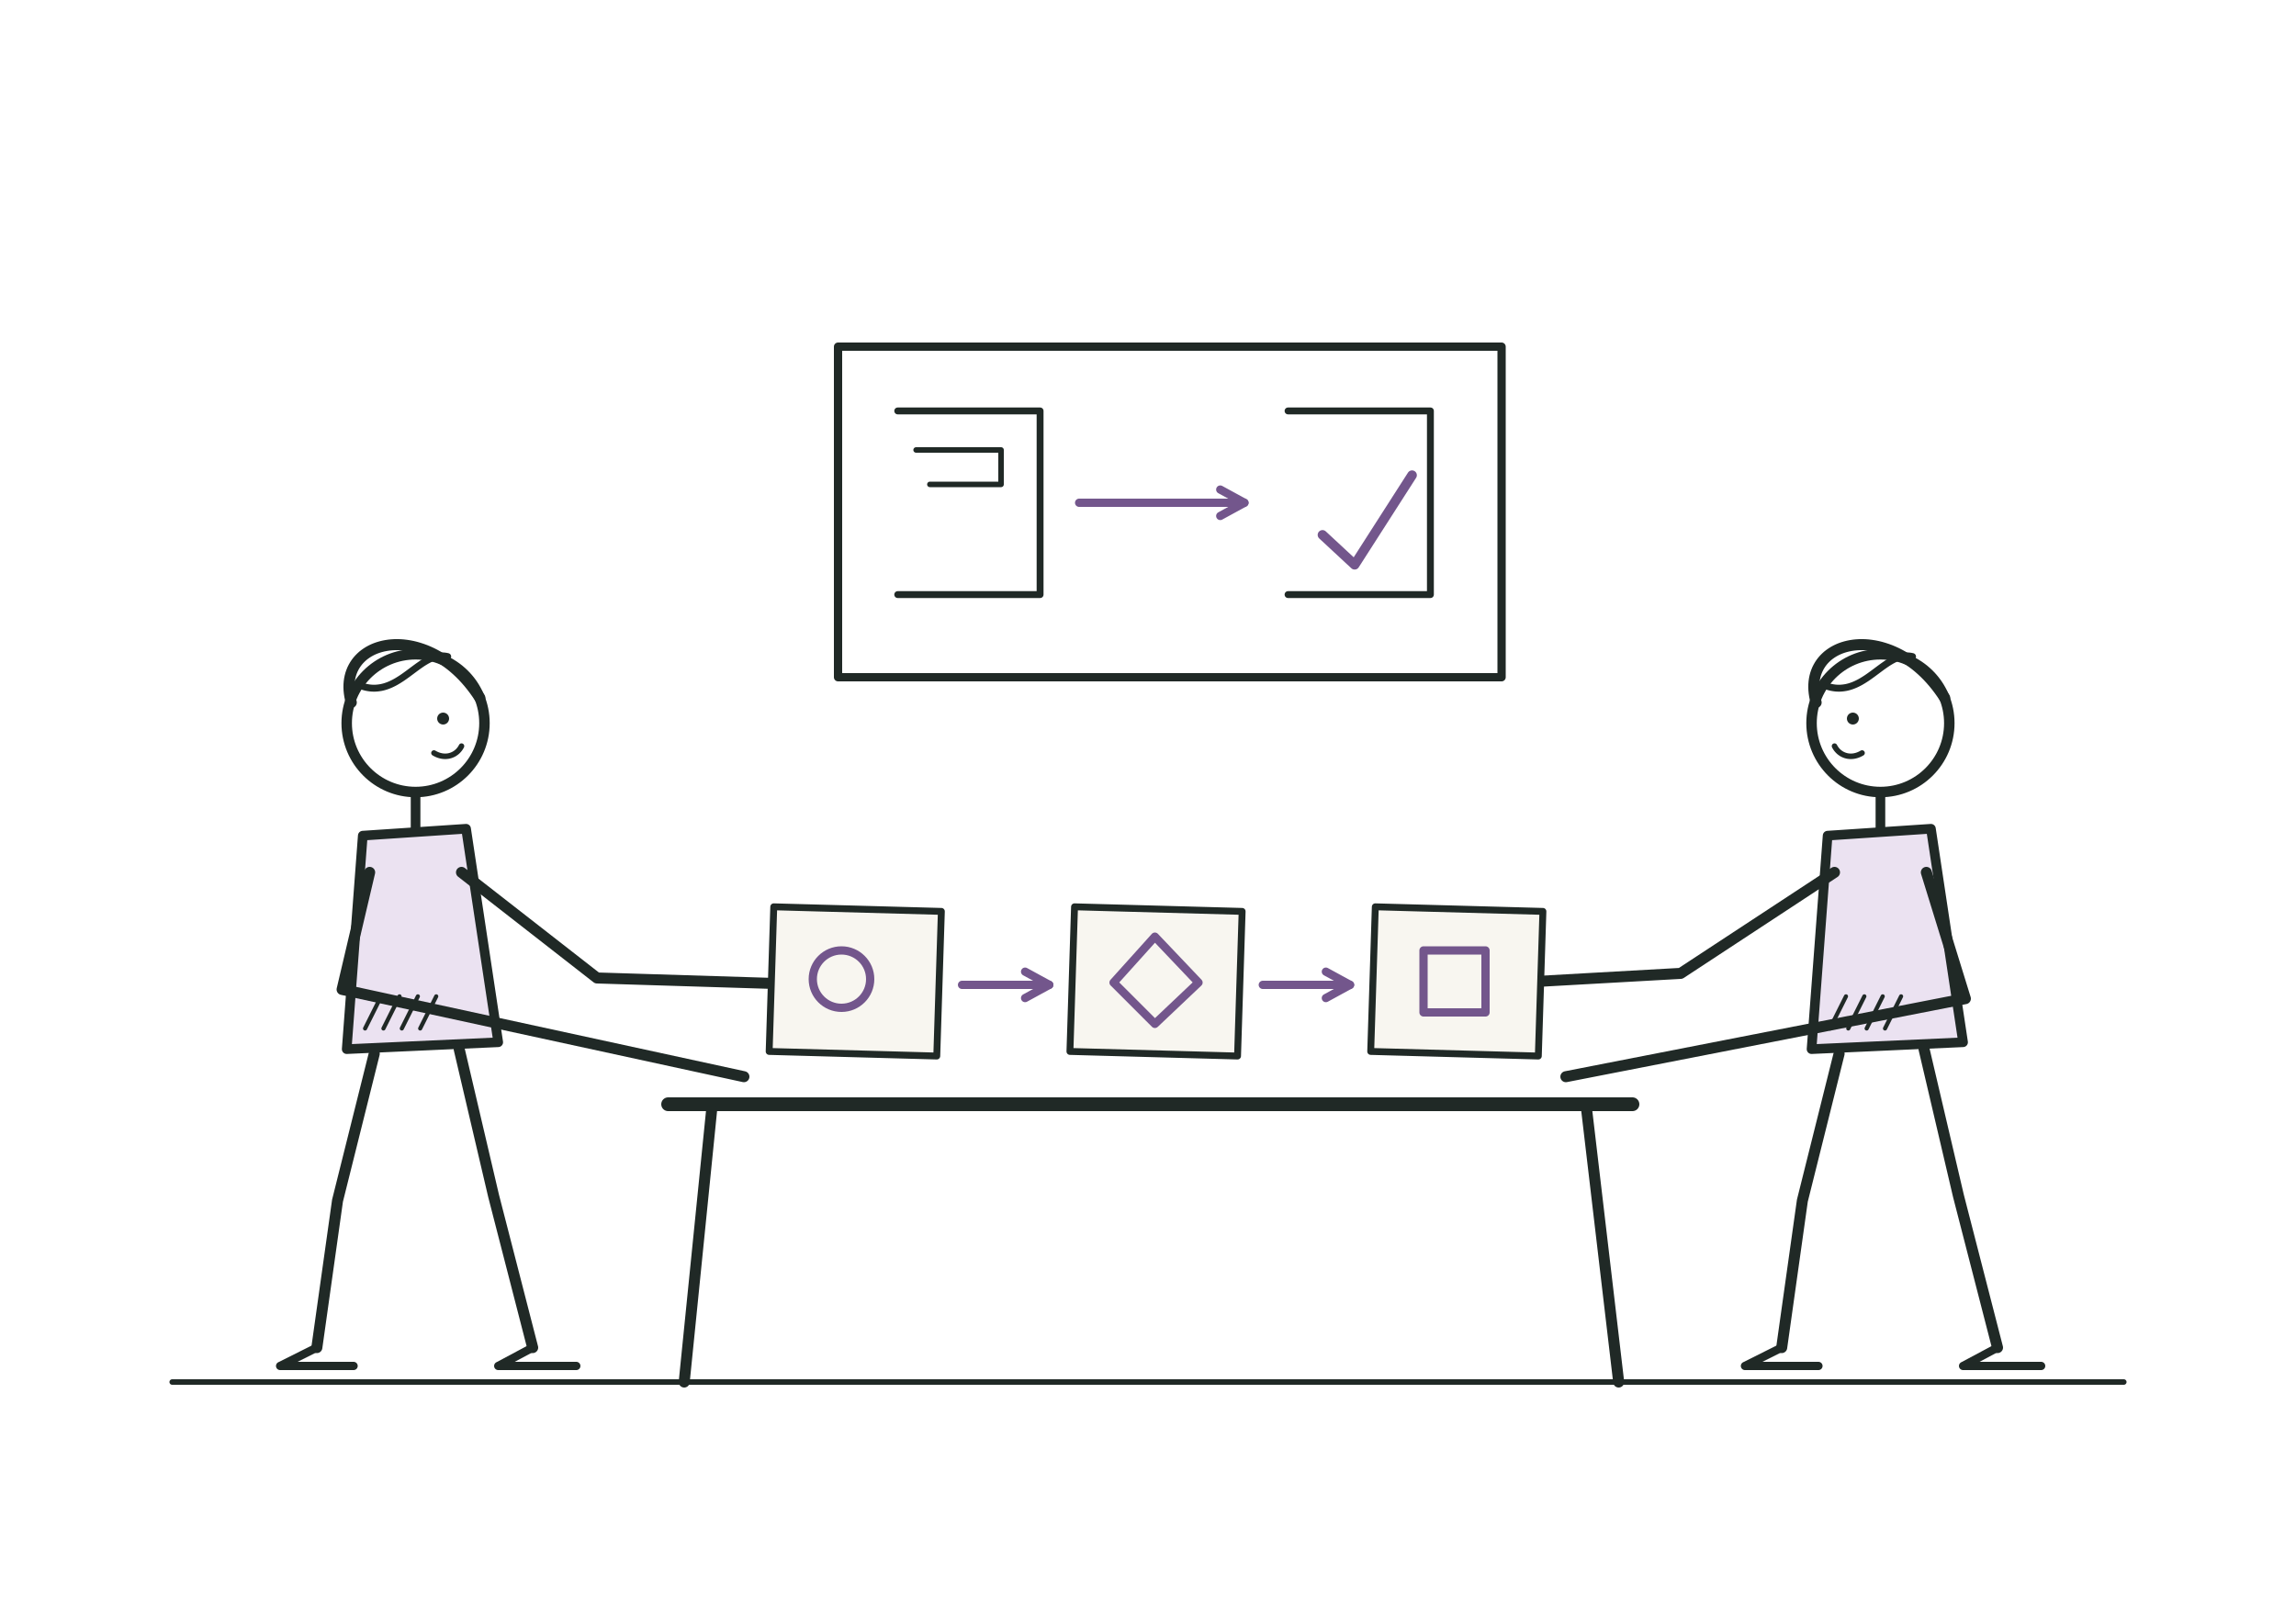
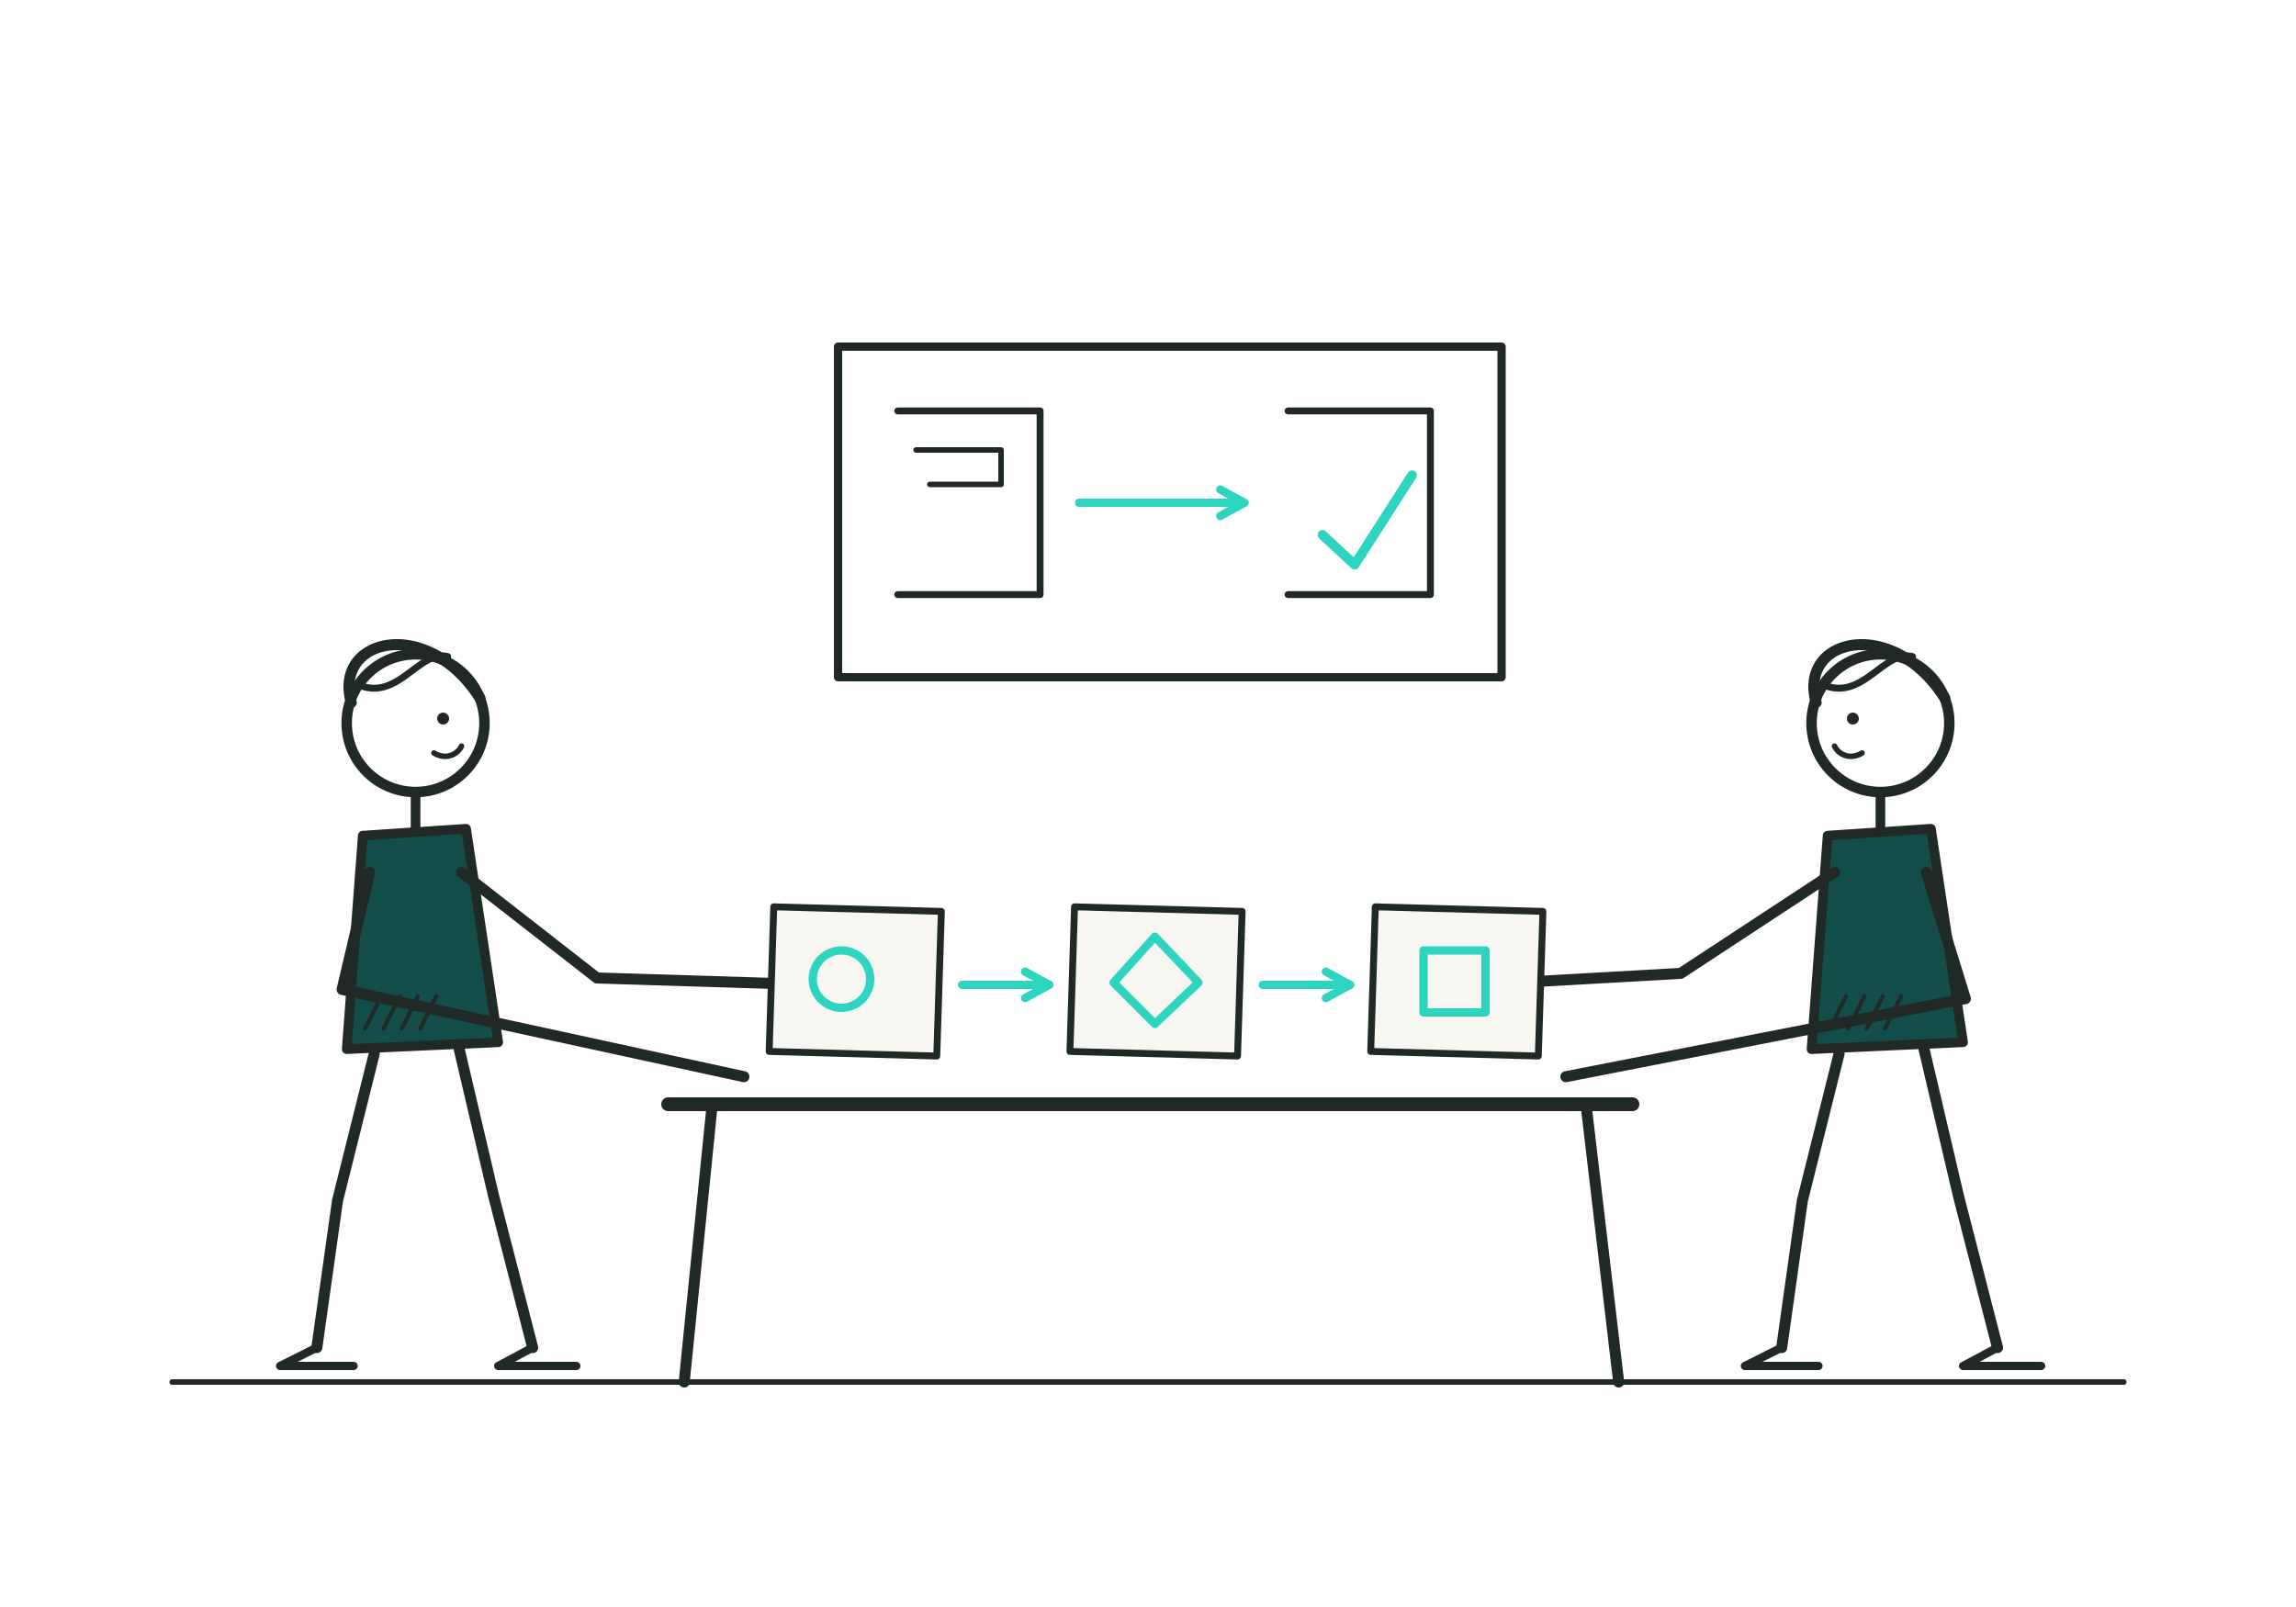
<svg xmlns="http://www.w3.org/2000/svg" viewBox="0 0 1000 700" width="1000" height="700">
  <polyline points="75.00,602.00 925.00,602.00" fill="none" stroke="#202926" stroke-width="2.4" stroke-linecap="round" stroke-linejoin="round" />
  <ellipse cx="181.0" cy="315.0" rx="30.0" ry="30.0" fill="none" stroke="#202926" stroke-width="4.56" />
  <ellipse cx="193.0" cy="313.0" rx="2.0" ry="2.0" fill="#202926" stroke="#202926" stroke-width="1.2" />
  <polyline points="189.00,328.00 189.25,328.15 189.50,328.28 189.75,328.41 190.00,328.53 190.25,328.65 190.50,328.75 190.75,328.85 190.99,328.94 191.24,329.02 191.49,329.10 191.73,329.16 191.98,329.22 192.22,329.28 192.46,329.32 192.70,329.36 192.94,329.39 193.18,329.41 193.42,329.43 193.65,329.44 193.89,329.44 194.12,329.44 194.35,329.43 194.58,329.41 194.81,329.39 195.03,329.36 195.26,329.33 195.48,329.29 195.70,329.24 195.91,329.18 196.12,329.12 196.34,329.06 196.54,328.99 196.75,328.91 196.95,328.83 197.15,328.74 197.35,328.65 197.55,328.55 197.74,328.45 197.93,328.34 198.11,328.22 198.29,328.10 198.47,327.98 198.65,327.85 198.82,327.72 198.98,327.58 199.15,327.44 199.31,327.29 199.46,327.14 199.62,326.98 199.76,326.82 199.91,326.65 200.05,326.49 200.18,326.31 200.31,326.14 200.44,325.96 200.56,325.77 200.68,325.58 200.79,325.39 200.90,325.20 201.00,325.00" fill="none" stroke="#202926" stroke-width="2.4" stroke-linecap="round" stroke-linejoin="round" />
  <polyline points="153.00,306.00 152.64,304.62 152.36,303.26 152.16,301.94 152.03,300.65 151.98,299.39 152.00,298.17 152.09,296.98 152.25,295.83 152.48,294.71 152.77,293.63 153.13,292.59 153.54,291.58 154.02,290.62 154.55,289.70 155.14,288.81 155.78,287.97 156.48,287.17 157.22,286.42 158.01,285.70 158.85,285.04 159.73,284.42 160.66,283.84 161.63,283.31 162.63,282.83 163.67,282.40 164.75,282.02 165.86,281.69 167.00,281.41 168.18,281.18 169.38,281.00 170.60,280.88 171.85,280.81 173.12,280.79 174.41,280.83 175.72,280.93 177.05,281.09 178.39,281.30 179.74,281.57 181.11,281.90 182.48,282.30 183.86,282.75 185.25,283.26 186.64,283.84 188.03,284.48 189.42,285.19 190.81,285.96 192.20,286.79 193.58,287.70 194.95,288.67 196.31,289.70 197.66,290.81 199.00,291.99 200.32,293.23 201.63,294.55 202.91,295.94 204.18,297.41 205.42,298.94 206.64,300.55 207.84,302.24 209.00,304.00" fill="none" stroke="#202926" stroke-width="4.8" stroke-linecap="round" stroke-linejoin="round" />
  <polyline points="158.00,299.00 158.79,299.23 159.58,299.42 160.35,299.56 161.11,299.67 161.86,299.74 162.60,299.77 163.33,299.77 164.05,299.73 164.76,299.66 165.46,299.56 166.16,299.44 166.84,299.28 167.52,299.10 168.18,298.89 168.84,298.66 169.50,298.40 170.14,298.13 170.78,297.83 171.41,297.52 172.04,297.19 172.66,296.84 173.27,296.48 173.88,296.10 174.48,295.72 175.08,295.33 175.67,294.92 176.26,294.51 176.84,294.09 177.42,293.67 178.00,293.25 178.57,292.82 179.14,292.40 179.71,291.97 180.28,291.55 180.84,291.13 181.40,290.72 181.96,290.31 182.52,289.92 183.07,289.53 183.63,289.15 184.18,288.78 184.74,288.43 185.30,288.09 185.85,287.77 186.41,287.47 186.96,287.18 187.52,286.92 188.08,286.68 188.64,286.46 189.20,286.27 189.77,286.10 190.34,285.96 190.91,285.85 191.48,285.77 192.06,285.72 192.64,285.71 193.22,285.72 193.81,285.78 194.40,285.87 195.00,286.00" fill="none" stroke="#202926" stroke-width="3.0" stroke-linecap="round" stroke-linejoin="round" />
  <polyline points="181.00,346.00 181.00,364.00" fill="none" stroke="#202926" stroke-width="4.2" stroke-linecap="round" stroke-linejoin="round" />
-   <polygon points="158,364 203,361 217,454 151,457" fill="#EBE2F1" />
+   <polygon points="158,364 203,361 217,454 151,457" fill="#134E4A" />
  <polyline points="158.00,364.00 203.00,361.00 217.00,454.00 151.00,457.00 158.00,364.00" fill="none" stroke="#202926" stroke-width="4.2" stroke-linecap="round" stroke-linejoin="round" />
  <polyline points="163.00,459.00 147.00,523.00 138.00,587.00" fill="none" stroke="#202926" stroke-width="4.8" stroke-linecap="round" stroke-linejoin="round" />
  <polyline points="200.00,457.00 215.00,521.00 232.00,587.00" fill="none" stroke="#202926" stroke-width="4.8" stroke-linecap="round" stroke-linejoin="round" />
  <polyline points="138.00,587.00 122.00,595.00 154.00,595.00" fill="none" stroke="#202926" stroke-width="3.6" stroke-linecap="round" stroke-linejoin="round" />
  <polyline points="232.00,587.00 217.00,595.00 251.00,595.00" fill="none" stroke="#202926" stroke-width="3.6" stroke-linecap="round" stroke-linejoin="round" />
  <polyline points="166.00,434.00 159.00,448.00" fill="none" stroke="#202926" stroke-width="1.8" stroke-linecap="round" stroke-linejoin="round" />
  <polyline points="174.00,434.00 167.00,448.00" fill="none" stroke="#202926" stroke-width="1.8" stroke-linecap="round" stroke-linejoin="round" />
  <polyline points="182.00,434.00 175.00,448.00" fill="none" stroke="#202926" stroke-width="1.8" stroke-linecap="round" stroke-linejoin="round" />
  <polyline points="190.00,434.00 183.00,448.00" fill="none" stroke="#202926" stroke-width="1.8" stroke-linecap="round" stroke-linejoin="round" />
  <polyline points="201.00,380.00 260.00,426.00 357.00,429.00" fill="none" stroke="#202926" stroke-width="4.8" stroke-linecap="round" stroke-linejoin="round" />
  <polyline points="161.00,380.00 149.00,431.00 324.00,469.00" fill="none" stroke="#202926" stroke-width="4.8" stroke-linecap="round" stroke-linejoin="round" />
  <ellipse cx="819.0" cy="315.0" rx="30.0" ry="30.0" fill="none" stroke="#202926" stroke-width="4.56" />
  <ellipse cx="807.0" cy="313.0" rx="2.0" ry="2.0" fill="#202926" stroke="#202926" stroke-width="1.2" />
  <polyline points="811.00,328.00 810.75,328.15 810.50,328.28 810.25,328.41 810.00,328.53 809.75,328.65 809.50,328.75 809.25,328.85 809.01,328.94 808.76,329.02 808.51,329.10 808.27,329.16 808.02,329.22 807.78,329.28 807.54,329.32 807.30,329.36 807.06,329.39 806.82,329.41 806.58,329.43 806.35,329.44 806.11,329.44 805.88,329.44 805.65,329.43 805.42,329.41 805.19,329.39 804.97,329.36 804.74,329.33 804.52,329.29 804.30,329.24 804.09,329.18 803.88,329.12 803.66,329.06 803.46,328.99 803.25,328.91 803.05,328.83 802.85,328.74 802.65,328.65 802.45,328.55 802.26,328.45 802.07,328.34 801.89,328.22 801.71,328.10 801.53,327.98 801.35,327.85 801.18,327.72 801.02,327.58 800.85,327.44 800.69,327.29 800.54,327.14 800.38,326.98 800.24,326.82 800.09,326.65 799.95,326.49 799.82,326.31 799.69,326.14 799.56,325.96 799.44,325.77 799.32,325.58 799.21,325.39 799.10,325.20 799.00,325.00" fill="none" stroke="#202926" stroke-width="2.4" stroke-linecap="round" stroke-linejoin="round" />
  <polyline points="791.00,306.00 790.64,304.62 790.36,303.26 790.16,301.94 790.03,300.65 789.98,299.39 790.00,298.17 790.09,296.98 790.25,295.83 790.48,294.71 790.77,293.63 791.13,292.59 791.54,291.58 792.02,290.62 792.55,289.70 793.14,288.81 793.78,287.97 794.48,287.17 795.22,286.42 796.01,285.70 796.85,285.04 797.73,284.42 798.66,283.84 799.63,283.31 800.63,282.83 801.67,282.40 802.75,282.02 803.86,281.69 805.00,281.41 806.18,281.18 807.38,281.00 808.60,280.88 809.85,280.81 811.12,280.79 812.41,280.83 813.72,280.93 815.05,281.09 816.39,281.30 817.74,281.57 819.11,281.90 820.48,282.30 821.86,282.75 823.25,283.26 824.64,283.84 826.03,284.48 827.42,285.19 828.81,285.96 830.20,286.79 831.58,287.70 832.95,288.67 834.31,289.70 835.66,290.81 837.00,291.99 838.32,293.23 839.63,294.55 840.91,295.94 842.18,297.41 843.42,298.94 844.64,300.55 845.84,302.24 847.00,304.00" fill="none" stroke="#202926" stroke-width="4.8" stroke-linecap="round" stroke-linejoin="round" />
  <polyline points="796.00,299.00 796.79,299.23 797.58,299.42 798.35,299.56 799.11,299.67 799.86,299.74 800.60,299.77 801.33,299.77 802.05,299.73 802.76,299.66 803.46,299.56 804.16,299.44 804.84,299.28 805.52,299.10 806.18,298.89 806.84,298.66 807.50,298.40 808.14,298.13 808.78,297.83 809.41,297.52 810.04,297.19 810.66,296.84 811.27,296.48 811.88,296.10 812.48,295.72 813.08,295.33 813.67,294.92 814.26,294.51 814.84,294.09 815.42,293.67 816.00,293.25 816.57,292.82 817.14,292.40 817.71,291.97 818.28,291.55 818.84,291.13 819.40,290.72 819.96,290.31 820.52,289.92 821.07,289.53 821.63,289.15 822.18,288.78 822.74,288.43 823.30,288.09 823.85,287.77 824.41,287.47 824.96,287.18 825.52,286.92 826.08,286.68 826.64,286.46 827.20,286.27 827.77,286.10 828.34,285.96 828.91,285.85 829.48,285.77 830.06,285.72 830.64,285.71 831.22,285.72 831.81,285.78 832.40,285.87 833.00,286.00" fill="none" stroke="#202926" stroke-width="3.0" stroke-linecap="round" stroke-linejoin="round" />
  <polyline points="819.00,346.00 819.00,364.00" fill="none" stroke="#202926" stroke-width="4.2" stroke-linecap="round" stroke-linejoin="round" />
-   <polygon points="796,364 841,361 855,454 789,457" fill="#EBE2F1" />
+   <polygon points="796,364 841,361 855,454 789,457" fill="#134E4A" />
  <polyline points="796.00,364.00 841.00,361.00 855.00,454.00 789.00,457.00 796.00,364.00" fill="none" stroke="#202926" stroke-width="4.2" stroke-linecap="round" stroke-linejoin="round" />
  <polyline points="801.00,459.00 785.00,523.00 776.00,587.00" fill="none" stroke="#202926" stroke-width="4.8" stroke-linecap="round" stroke-linejoin="round" />
  <polyline points="838.00,457.00 853.00,521.00 870.00,587.00" fill="none" stroke="#202926" stroke-width="4.8" stroke-linecap="round" stroke-linejoin="round" />
  <polyline points="776.00,587.00 760.00,595.00 792.00,595.00" fill="none" stroke="#202926" stroke-width="3.6" stroke-linecap="round" stroke-linejoin="round" />
  <polyline points="870.00,587.00 855.00,595.00 889.00,595.00" fill="none" stroke="#202926" stroke-width="3.6" stroke-linecap="round" stroke-linejoin="round" />
  <polyline points="804.00,434.00 797.00,448.00" fill="none" stroke="#202926" stroke-width="1.8" stroke-linecap="round" stroke-linejoin="round" />
  <polyline points="812.00,434.00 805.00,448.00" fill="none" stroke="#202926" stroke-width="1.8" stroke-linecap="round" stroke-linejoin="round" />
  <polyline points="820.00,434.00 813.00,448.00" fill="none" stroke="#202926" stroke-width="1.8" stroke-linecap="round" stroke-linejoin="round" />
  <polyline points="828.00,434.00 821.00,448.00" fill="none" stroke="#202926" stroke-width="1.8" stroke-linecap="round" stroke-linejoin="round" />
  <polyline points="799.00,380.00 732.00,424.00 643.00,429.00" fill="none" stroke="#202926" stroke-width="4.8" stroke-linecap="round" stroke-linejoin="round" />
  <polyline points="839.00,380.00 856.00,435.00 682.00,469.00" fill="none" stroke="#202926" stroke-width="4.8" stroke-linecap="round" stroke-linejoin="round" />
  <polyline points="291.00,481.00 711.00,481.00" fill="none" stroke="#202926" stroke-width="6.0" stroke-linecap="round" stroke-linejoin="round" />
  <polyline points="310.00,483.00 298.00,602.00" fill="none" stroke="#202926" stroke-width="4.8" stroke-linecap="round" stroke-linejoin="round" />
  <polyline points="691.00,483.00 705.00,602.00" fill="none" stroke="#202926" stroke-width="4.8" stroke-linecap="round" stroke-linejoin="round" />
  <polygon points="337,395 410,397 408,460 335,458" fill="#F8F6F0" />
  <polyline points="337.00,395.00 410.00,397.00 408.00,460.00 335.00,458.00 337.00,395.00" fill="none" stroke="#202926" stroke-width="3.0" stroke-linecap="round" stroke-linejoin="round" />
  <polygon points="468,395 541,397 539,460 466,458" fill="#F8F6F0" />
  <polyline points="468.00,395.00 541.00,397.00 539.00,460.00 466.00,458.00 468.00,395.00" fill="none" stroke="#202926" stroke-width="3.0" stroke-linecap="round" stroke-linejoin="round" />
  <polygon points="599,395 672,397 670,460 597,458" fill="#F8F6F0" />
  <polyline points="599.00,395.00 672.00,397.00 670.00,460.00 597.00,458.00 599.00,395.00" fill="none" stroke="#202926" stroke-width="3.0" stroke-linecap="round" stroke-linejoin="round" />
-   <ellipse cx="366.5" cy="426.5" rx="12.5" ry="12.5" fill="none" stroke="#73568C" stroke-width="3.6" />
-   <polyline points="503.00,408.00 522.00,428.00 503.00,446.00 485.00,428.00 503.00,408.00" fill="none" stroke="#73568C" stroke-width="3.6" stroke-linecap="round" stroke-linejoin="round" />
-   <polyline points="620.00,414.00 647.00,414.00 647.00,441.00 620.00,441.00 620.00,414.00" fill="none" stroke="#73568C" stroke-width="3.6" stroke-linecap="round" stroke-linejoin="round" />
-   <polyline points="419.00,429.00 457.00,429.00" fill="none" stroke="#73568C" stroke-width="3.6" stroke-linecap="round" stroke-linejoin="round" />
-   <polyline points="446.47,434.75 457.00,429.00 446.47,423.25" fill="none" stroke="#73568C" stroke-width="3.6" stroke-linecap="round" stroke-linejoin="round" />
-   <polyline points="550.00,429.00 588.00,429.00" fill="none" stroke="#73568C" stroke-width="3.6" stroke-linecap="round" stroke-linejoin="round" />
-   <polyline points="577.47,434.75 588.00,429.00 577.47,423.25" fill="none" stroke="#73568C" stroke-width="3.6" stroke-linecap="round" stroke-linejoin="round" />
+   <ellipse cx="366.5" cy="426.5" rx="12.5" ry="12.5" fill="none" stroke="#2DD4BF" stroke-width="3.6" />
+   <polyline points="503.00,408.00 522.00,428.00 503.00,446.00 485.00,428.00 503.00,408.00" fill="none" stroke="#2DD4BF" stroke-width="3.6" stroke-linecap="round" stroke-linejoin="round" />
+   <polyline points="620.00,414.00 647.00,414.00 647.00,441.00 620.00,441.00 620.00,414.00" fill="none" stroke="#2DD4BF" stroke-width="3.6" stroke-linecap="round" stroke-linejoin="round" />
+   <polyline points="419.00,429.00 457.00,429.00" fill="none" stroke="#2DD4BF" stroke-width="3.6" stroke-linecap="round" stroke-linejoin="round" />
+   <polyline points="446.47,434.75 457.00,429.00 446.47,423.25" fill="none" stroke="#2DD4BF" stroke-width="3.6" stroke-linecap="round" stroke-linejoin="round" />
+   <polyline points="550.00,429.00 588.00,429.00" fill="none" stroke="#2DD4BF" stroke-width="3.6" stroke-linecap="round" stroke-linejoin="round" />
+   <polyline points="577.47,434.75 588.00,429.00 577.47,423.25" fill="none" stroke="#2DD4BF" stroke-width="3.6" stroke-linecap="round" stroke-linejoin="round" />
  <polyline points="365.00,151.00 654.00,151.00 654.00,295.00 365.00,295.00 365.00,151.00" fill="none" stroke="#202926" stroke-width="3.6" stroke-linecap="round" stroke-linejoin="round" />
  <polyline points="391.00,179.00 453.00,179.00 453.00,259.00 391.00,259.00" fill="none" stroke="#202926" stroke-width="3.0" stroke-linecap="round" stroke-linejoin="round" />
-   <polyline points="470.00,219.00 542.00,219.00" fill="none" stroke="#73568C" stroke-width="3.6" stroke-linecap="round" stroke-linejoin="round" />
-   <polyline points="531.47,224.75 542.00,219.00 531.47,213.25" fill="none" stroke="#73568C" stroke-width="3.6" stroke-linecap="round" stroke-linejoin="round" />
+   <polyline points="470.00,219.00 542.00,219.00" fill="none" stroke="#2DD4BF" stroke-width="3.6" stroke-linecap="round" stroke-linejoin="round" />
+   <polyline points="531.47,224.75 542.00,219.00 531.47,213.25" fill="none" stroke="#2DD4BF" stroke-width="3.6" stroke-linecap="round" stroke-linejoin="round" />
  <polyline points="561.00,179.00 623.00,179.00 623.00,259.00 561.00,259.00" fill="none" stroke="#202926" stroke-width="3.0" stroke-linecap="round" stroke-linejoin="round" />
  <polyline points="399.00,196.00 436.00,196.00 436.00,211.00 405.00,211.00" fill="none" stroke="#202926" stroke-width="2.4" stroke-linecap="round" stroke-linejoin="round" />
-   <polyline points="576.00,233.00 590.00,246.00 615.00,207.00" fill="none" stroke="#73568C" stroke-width="4.2" stroke-linecap="round" stroke-linejoin="round" />
+   <polyline points="576.00,233.00 590.00,246.00 615.00,207.00" fill="none" stroke="#2DD4BF" stroke-width="4.2" stroke-linecap="round" stroke-linejoin="round" />
</svg>
